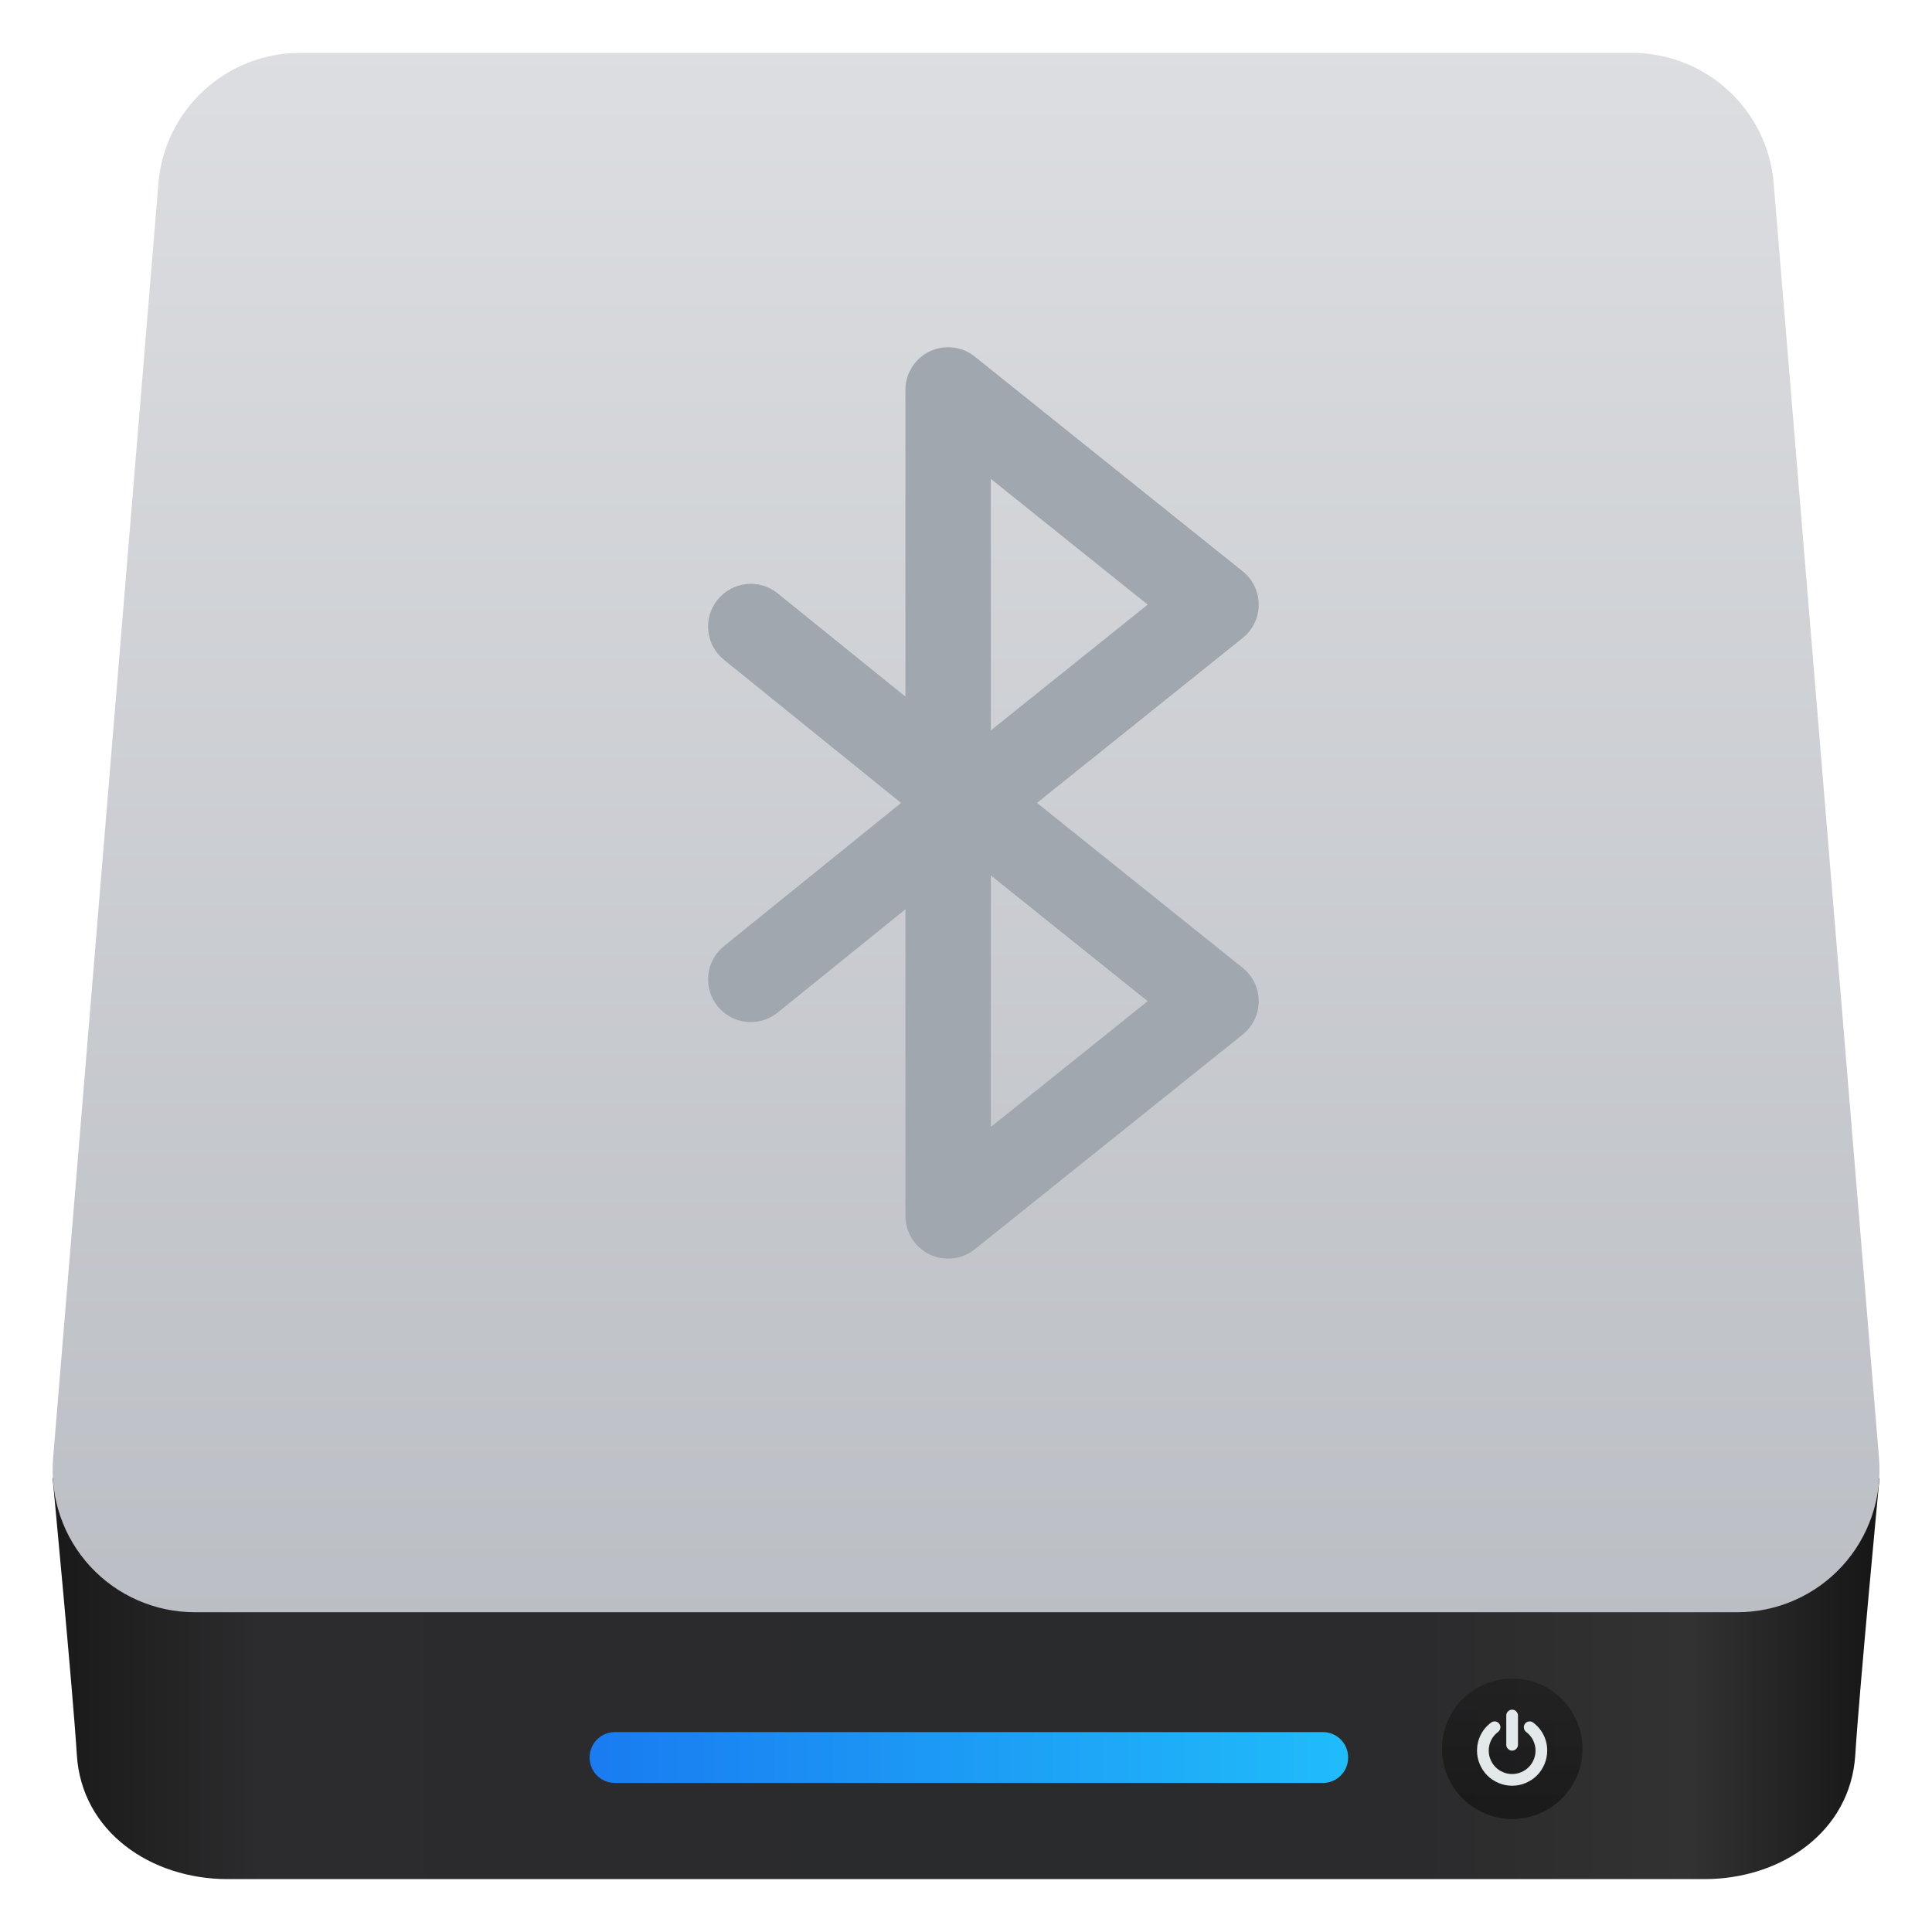
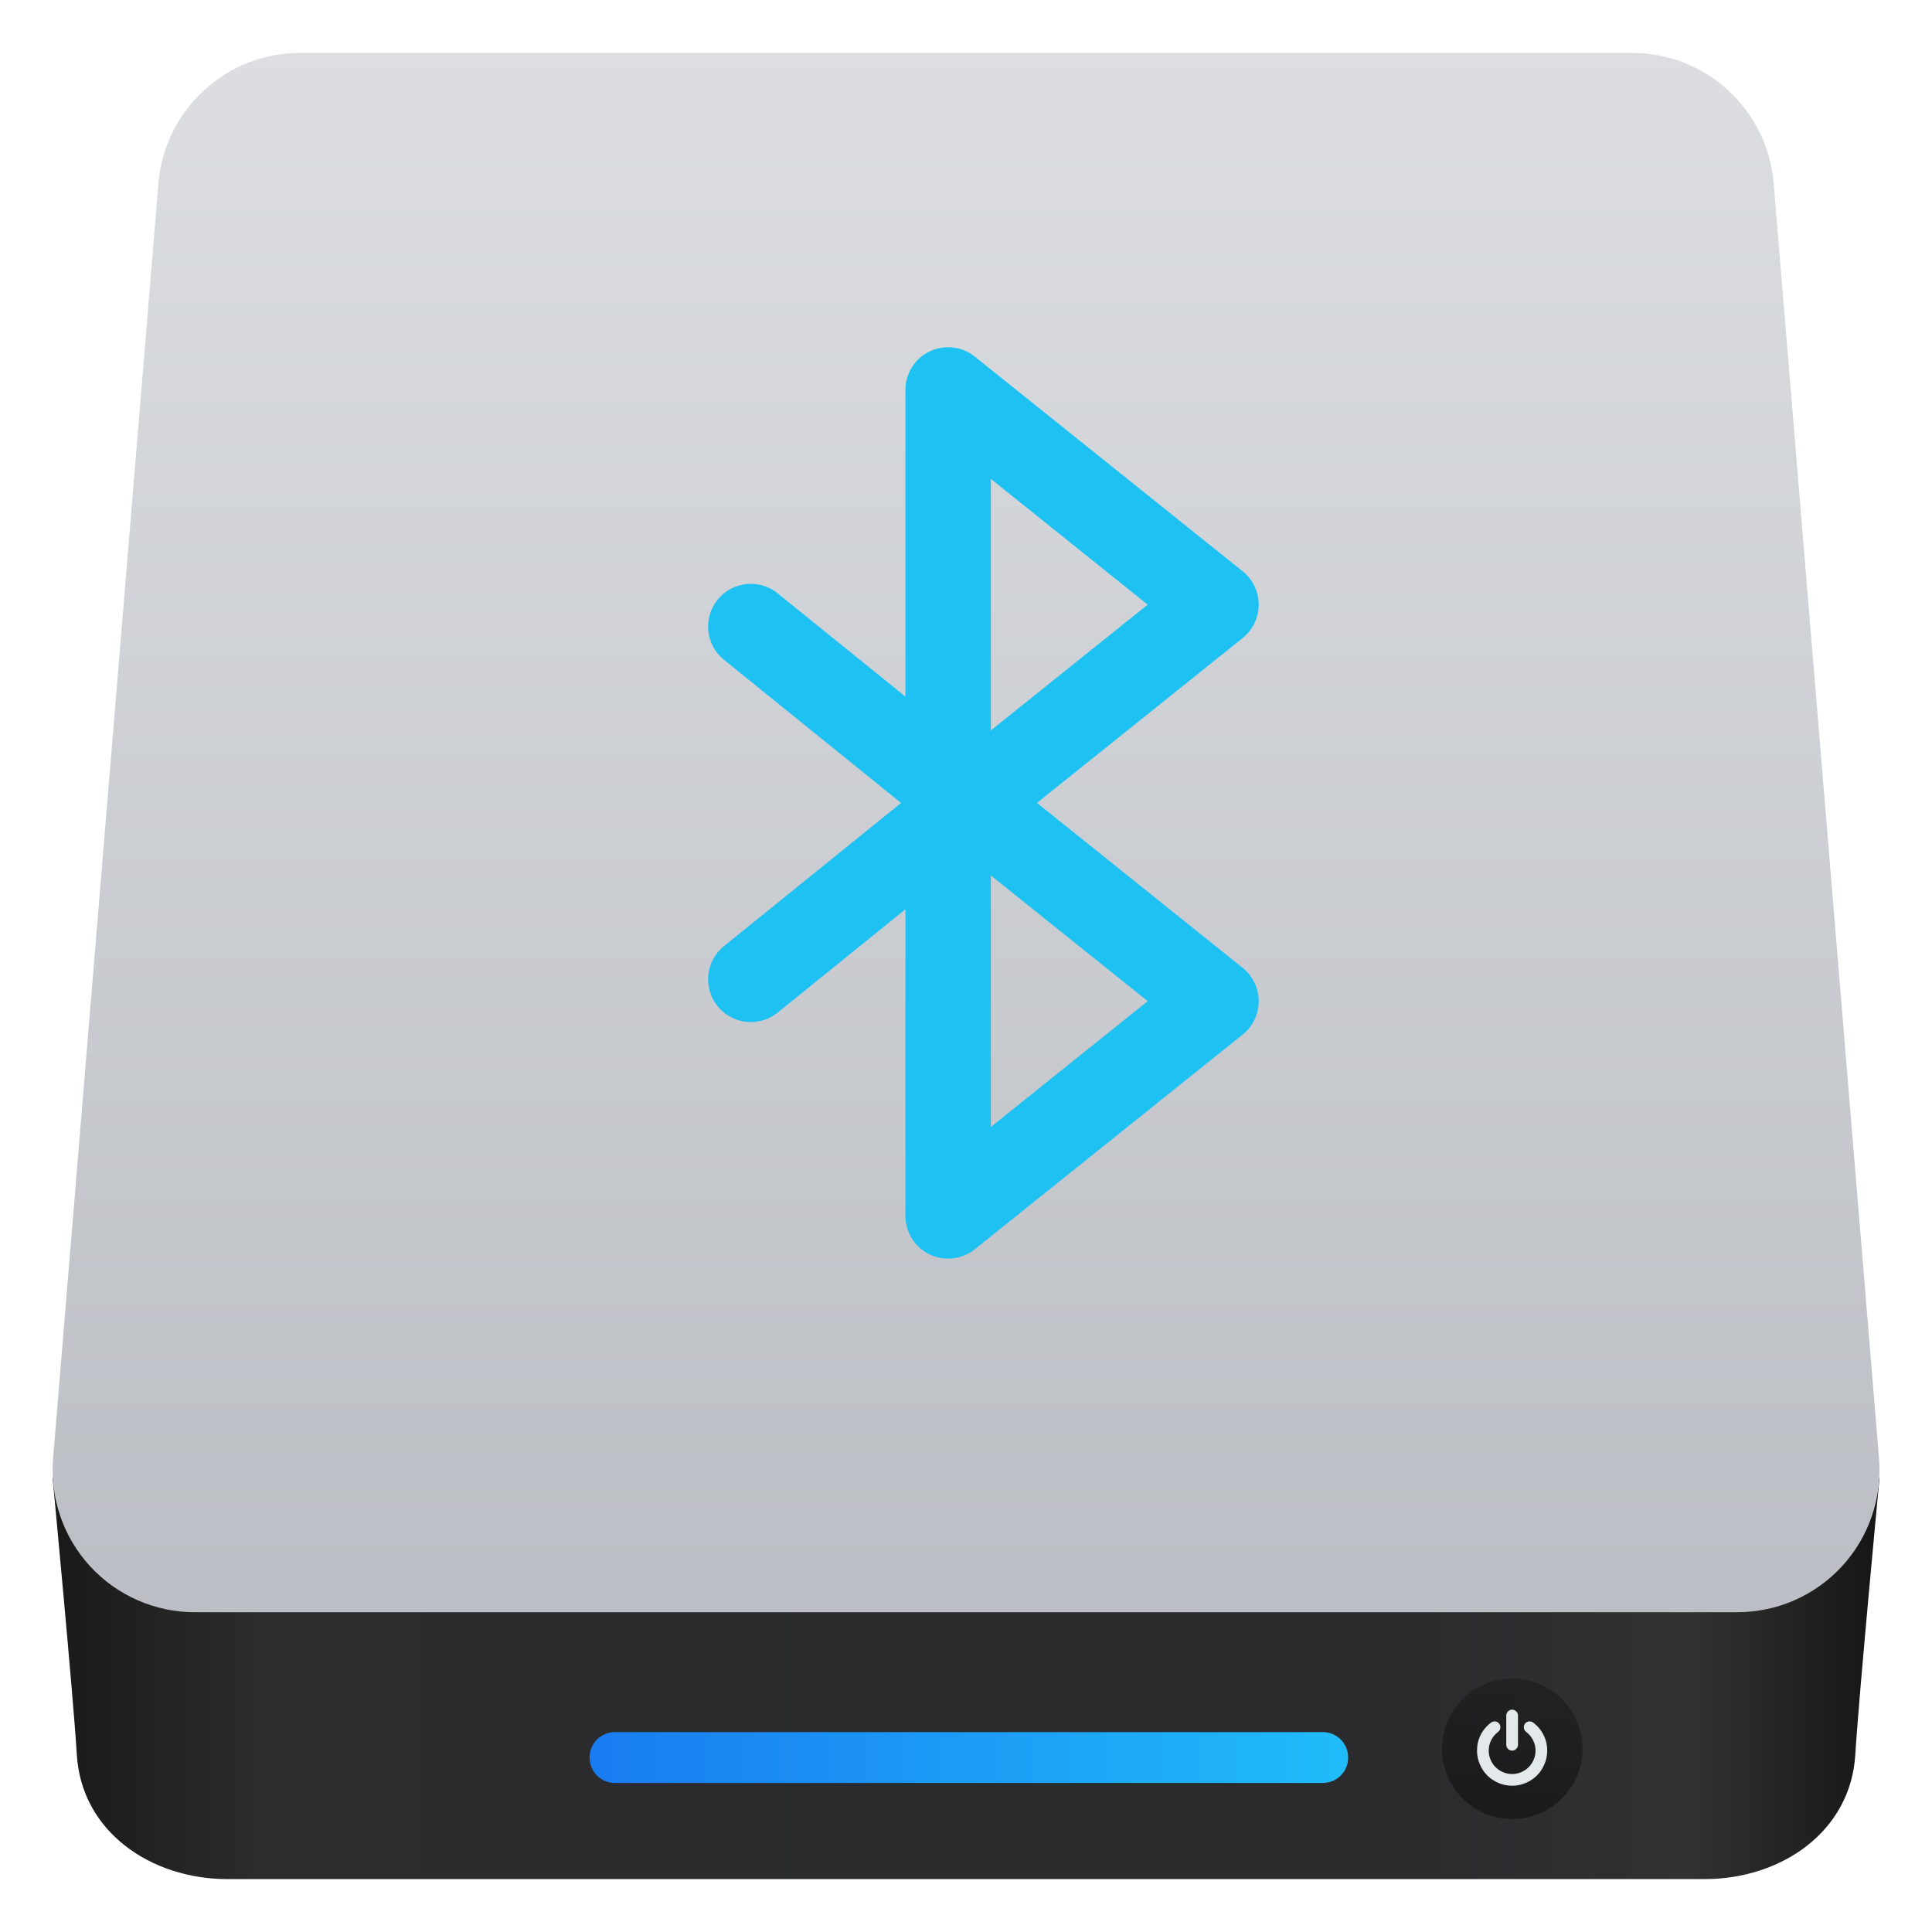
- <svg xmlns="http://www.w3.org/2000/svg" clip-rule="evenodd" fill-rule="evenodd" stroke-linejoin="round" stroke-miterlimit="2" viewBox="0 0 48 48">
+ <svg xmlns="http://www.w3.org/2000/svg" clip-rule="evenodd" fill-rule="evenodd" stroke-linejoin="round" stroke-miterlimit="2" version="1.1" viewBox="0 0 48 48">
  <linearGradient id="a" x2="1" gradientTransform="matrix(44.294 -.18674 .18674 44.294 1.8616 42.932)" gradientUnits="userSpaceOnUse">
    <stop stop-color="#1a1a1a" offset="0" />
    <stop stop-color="#2c2c2e" offset=".11" />
    <stop stop-color="#2b2b2d" offset=".29" />
    <stop stop-color="#2a2b2d" offset=".51" />
    <stop stop-color="#2b2b2d" offset=".75" />
    <stop stop-color="#323232" offset=".9" />
    <stop stop-color="#171717" offset="1" />
  </linearGradient>
  <linearGradient id="b" x2="1" gradientTransform="matrix(-.0015416 -38.741 38.741 -.0015416 24.002 40.055)" gradientUnits="userSpaceOnUse">
    <stop stop-color="#bbbec4" offset="0" />
    <stop stop-color="#dcdee1" offset="1" />
  </linearGradient>
  <linearGradient id="c" x2="1" gradientTransform="matrix(18.831 0 0 18.831 14.656 43.567)" gradientUnits="userSpaceOnUse">
    <stop stop-color="#197cf1" offset="0" />
    <stop stop-color="#20bcfa" offset="1" />
  </linearGradient>
  <linearGradient id="d" x2="1" gradientTransform="matrix(0 -3.4894 3.4894 0 37.712 44.976)" gradientUnits="userSpaceOnUse">
    <stop stop-color="#040404" stop-opacity=".45" offset="0" />
    <stop stop-color="#121212" stop-opacity=".41" offset="1" />
  </linearGradient>
  <path d="m42.349 46.686h-36.695c-1.91 0-3.627-1.181-3.745-3.086-.095-1.546-.601-6.867-.602-6.878h45.389c-.001.011-.507 5.332-.602 6.878-.118 1.905-1.835 3.086-3.745 3.086z" fill="url(#a)" fill-rule="nonzero" />
  <path d="m44.067 4.555c-.152-1.832-1.682-3.241-3.52-3.241h-33.091c-1.838 0-3.368 1.409-3.52 3.241-.587 7.112-1.988 24.061-2.617 31.677-.081.984.253 1.957.921 2.683.669.727 1.611 1.14 2.598 1.14h38.327c.987 0 1.929-.413 2.598-1.14.668-.726 1.002-1.699.921-2.683-.629-7.616-2.03-24.565-2.617-31.677z" fill="url(#b)" />
  <path d="m33.494 43.661c0-.166-.066-.326-.184-.444-.118-.117-.278-.184-.444-.184h-17.589c-.167 0-.327.067-.444.184-.118.118-.184.278-.184.444v.008c0 .167.066.327.184.444.117.118.277.184.444.184h17.589c.166 0 .326-.066.444-.184.118-.117.184-.277.184-.444z" fill="url(#c)" />
  <circle cx="37.572" cy="43.448" r="1.745" fill="url(#d)" />
  <path d="m38.349 43.104c-.061-.122-.147-.224-.257-.306-.032-.025-.068-.034-.108-.029s-.072.024-.096.057c-.024.032-.033.067-.027.107.005.04.024.072.056.096.074.056.131.125.172.206.04.081.061.167.061.259 0 .079-.016.154-.046.225-.031.072-.072.134-.125.186-.052.052-.114.094-.185.124-.072.031-.147.046-.226.046s-.154-.015-.225-.046c-.072-.03-.134-.072-.186-.124s-.094-.114-.124-.186c-.031-.071-.046-.146-.046-.225 0-.092.02-.178.06-.259.041-.081.098-.15.172-.206.032-.024.051-.056.057-.096.005-.039-.004-.075-.028-.107-.024-.033-.055-.052-.095-.057s-.076.004-.109.029c-.11.082-.196.184-.257.306s-.091.252-.091.39c0 .118.023.231.069.338.046.108.108.201.186.279s.171.14.279.186c.107.046.22.069.338.069s.231-.023.339-.069c.107-.046.2-.108.278-.186s.14-.171.186-.279c.046-.107.069-.22.069-.338 0-.138-.03-.268-.091-.39zm-.781.39c.039 0 .074-.015.102-.043.029-.029.044-.063.044-.103v-.727c0-.039-.015-.073-.044-.102-.028-.029-.063-.043-.102-.043s-.073.014-.102.043-.043.063-.043.102v.727c0 .04.014.074.043.103.029.028.063.043.102.043z" fill="#e3e8ea" fill-rule="nonzero" />
-   <path d="m23.677 8.634c-.195-.023-.396.011-.58.096-.368.177-.602.549-.602.957v7.62l-3.175-2.566c-.455-.369-1.123-.297-1.492.159-.368.455-.298 1.123.158 1.492l4.401 3.557-4.401 3.558c-.456.368-.526 1.036-.158 1.492.21.259.517.394.827.394.234 0 .469-.077.665-.235l3.175-2.567v7.618c0 .408.234.78.602.957.146.07.303.104.46.104.236 0 .471-.079.662-.233l6.656-5.335c.251-.201.397-.506.397-.828s-.146-.626-.397-.827l-5.112-4.099 5.112-4.098c.251-.202.397-.506.397-.828s-.146-.626-.397-.827l-6.656-5.335c-.159-.128-.347-.204-.542-.226zm.94 3.264 3.897 3.124-3.897 3.125zm0 9.852 3.897 3.124-3.897 3.125z" fill="#a1a7ae" />
+   <path d="m23.677 8.634c-.195-.023-.396.011-.58.096-.368.177-.602.549-.602.957v7.62l-3.175-2.566c-.455-.369-1.123-.297-1.492.159-.368.455-.298 1.123.158 1.492l4.401 3.557-4.401 3.558c-.456.368-.526 1.036-.158 1.492.21.259.517.394.827.394.234 0 .469-.077.665-.235l3.175-2.567v7.618c0 .408.234.78.602.957.146.07.303.104.46.104.236 0 .471-.079.662-.233l6.656-5.335c.251-.201.397-.506.397-.828s-.146-.626-.397-.827l-5.112-4.099 5.112-4.098c.251-.202.397-.506.397-.828s-.146-.626-.397-.827l-6.656-5.335c-.159-.128-.347-.204-.542-.226zm.94 3.264 3.897 3.124-3.897 3.125zm0 9.852 3.897 3.124-3.897 3.125z" fill="#1dc2f3" />
</svg>
